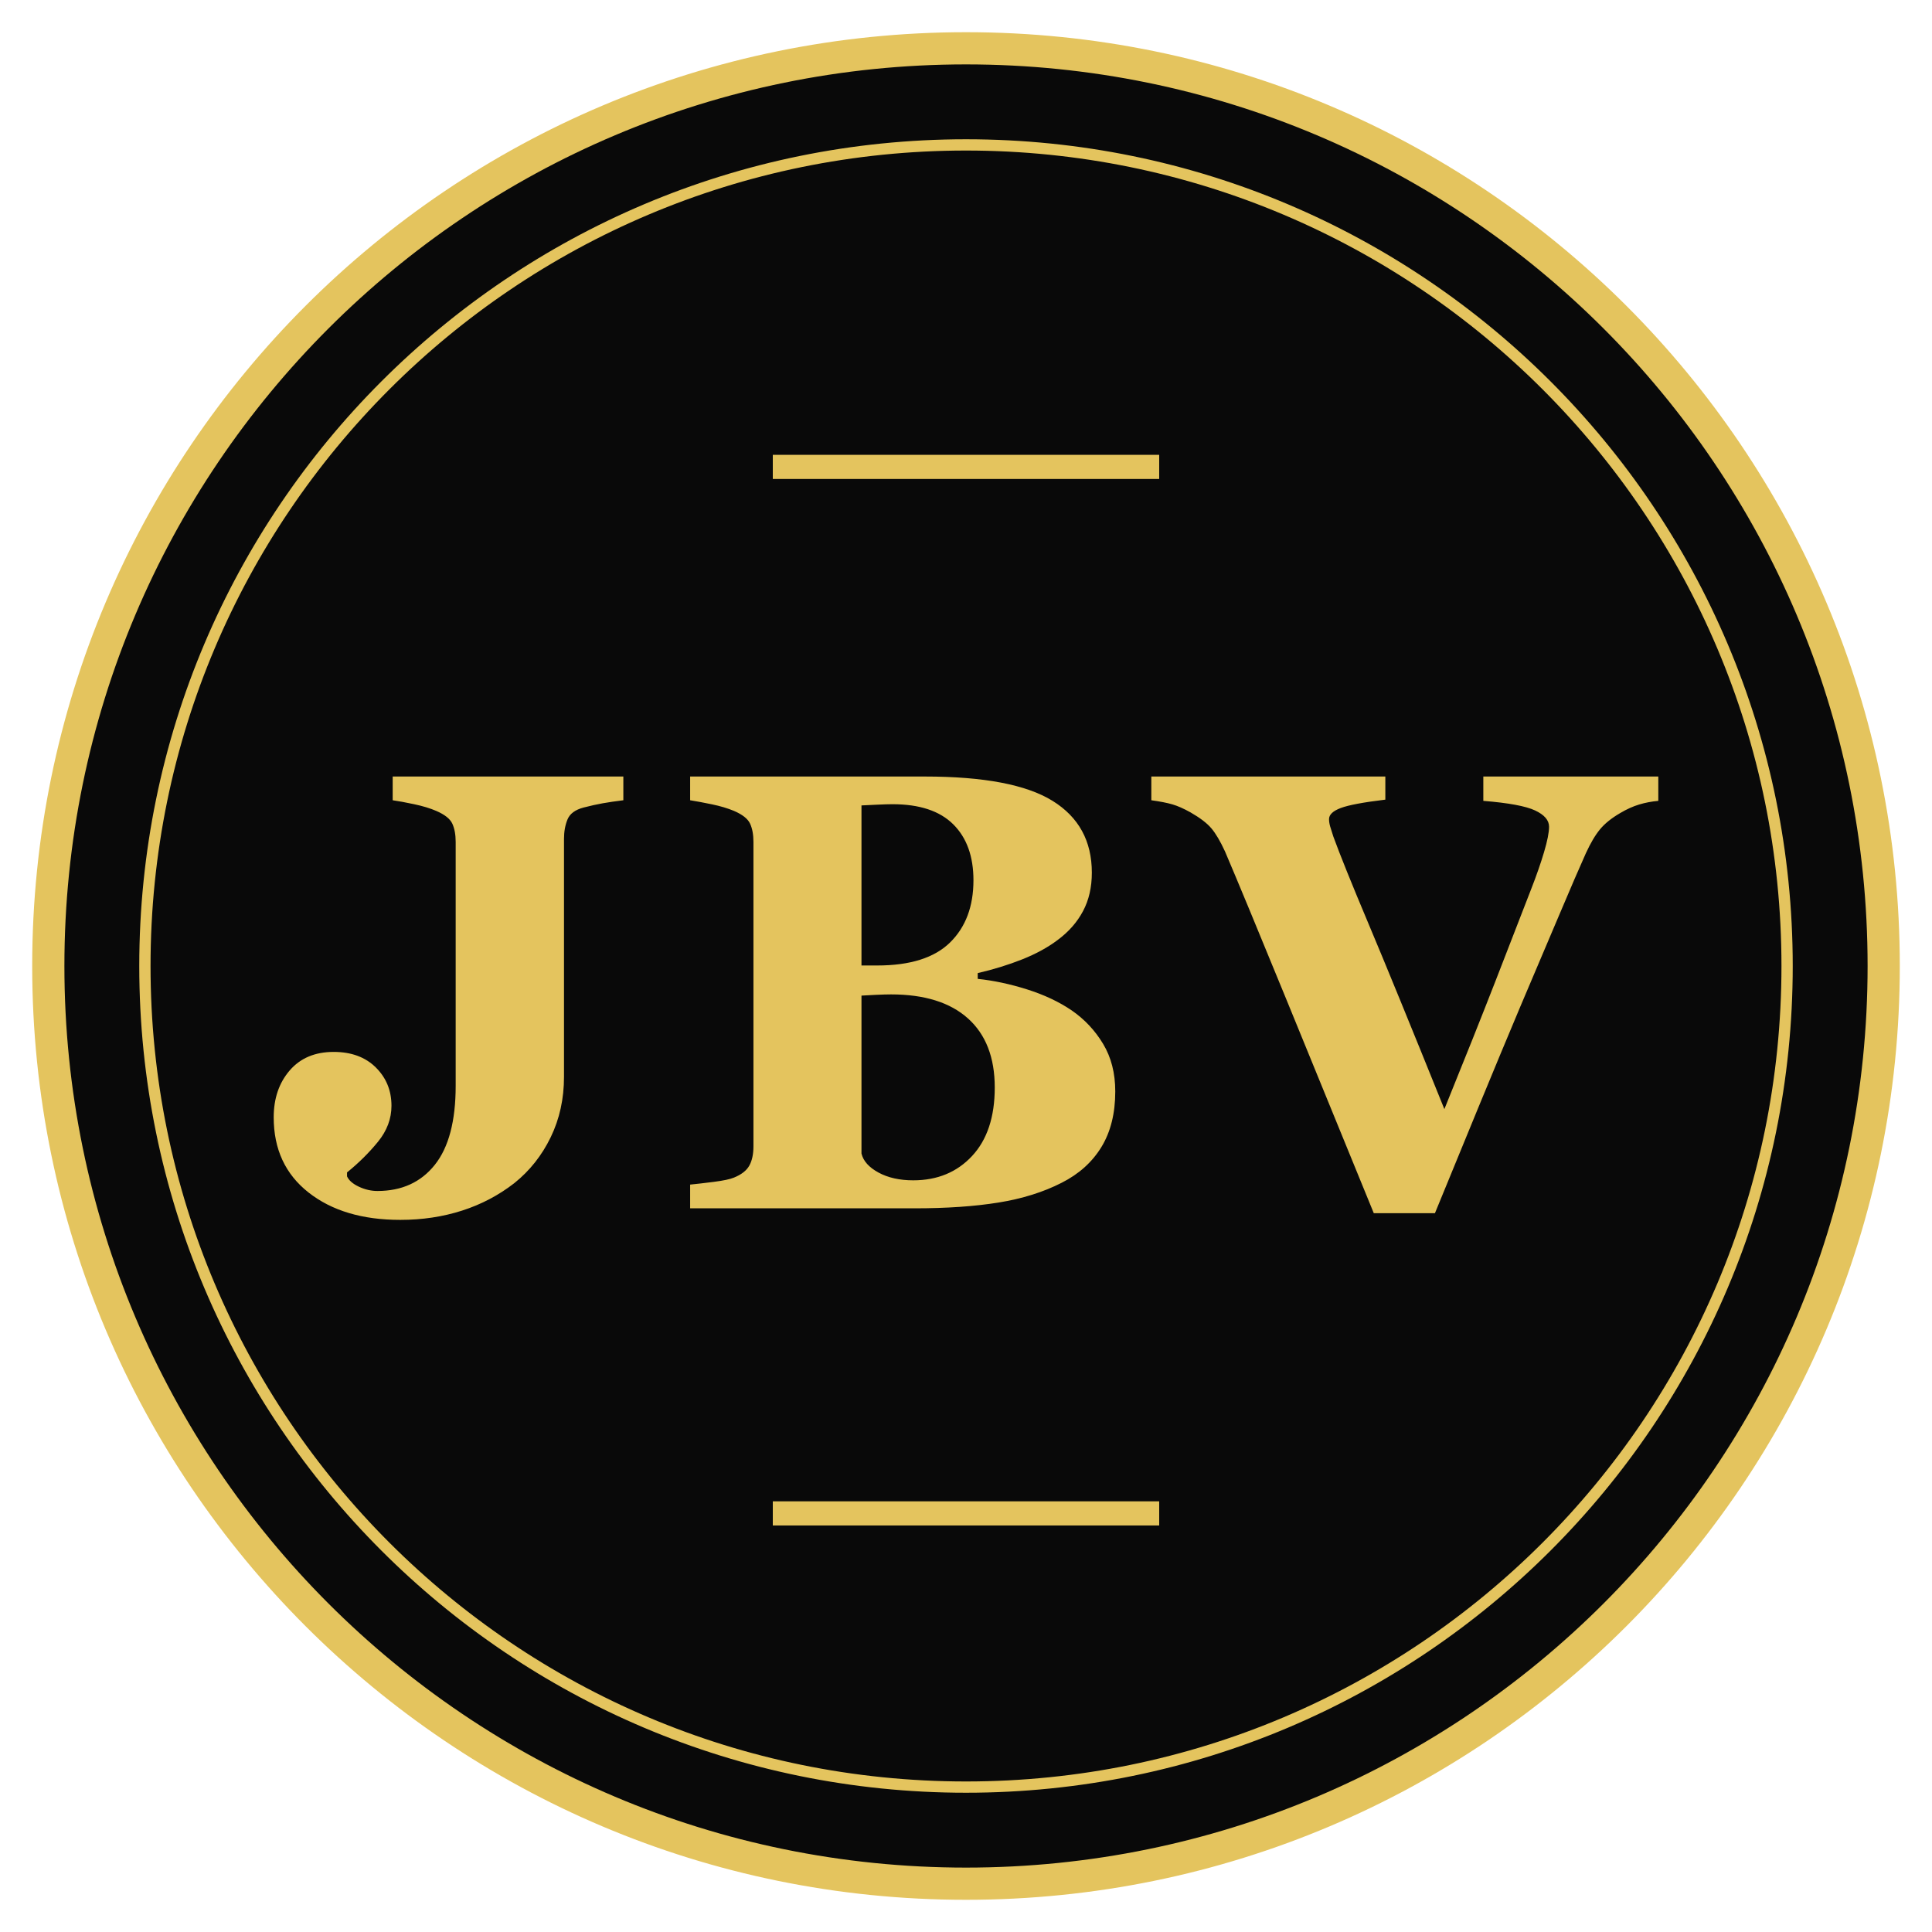
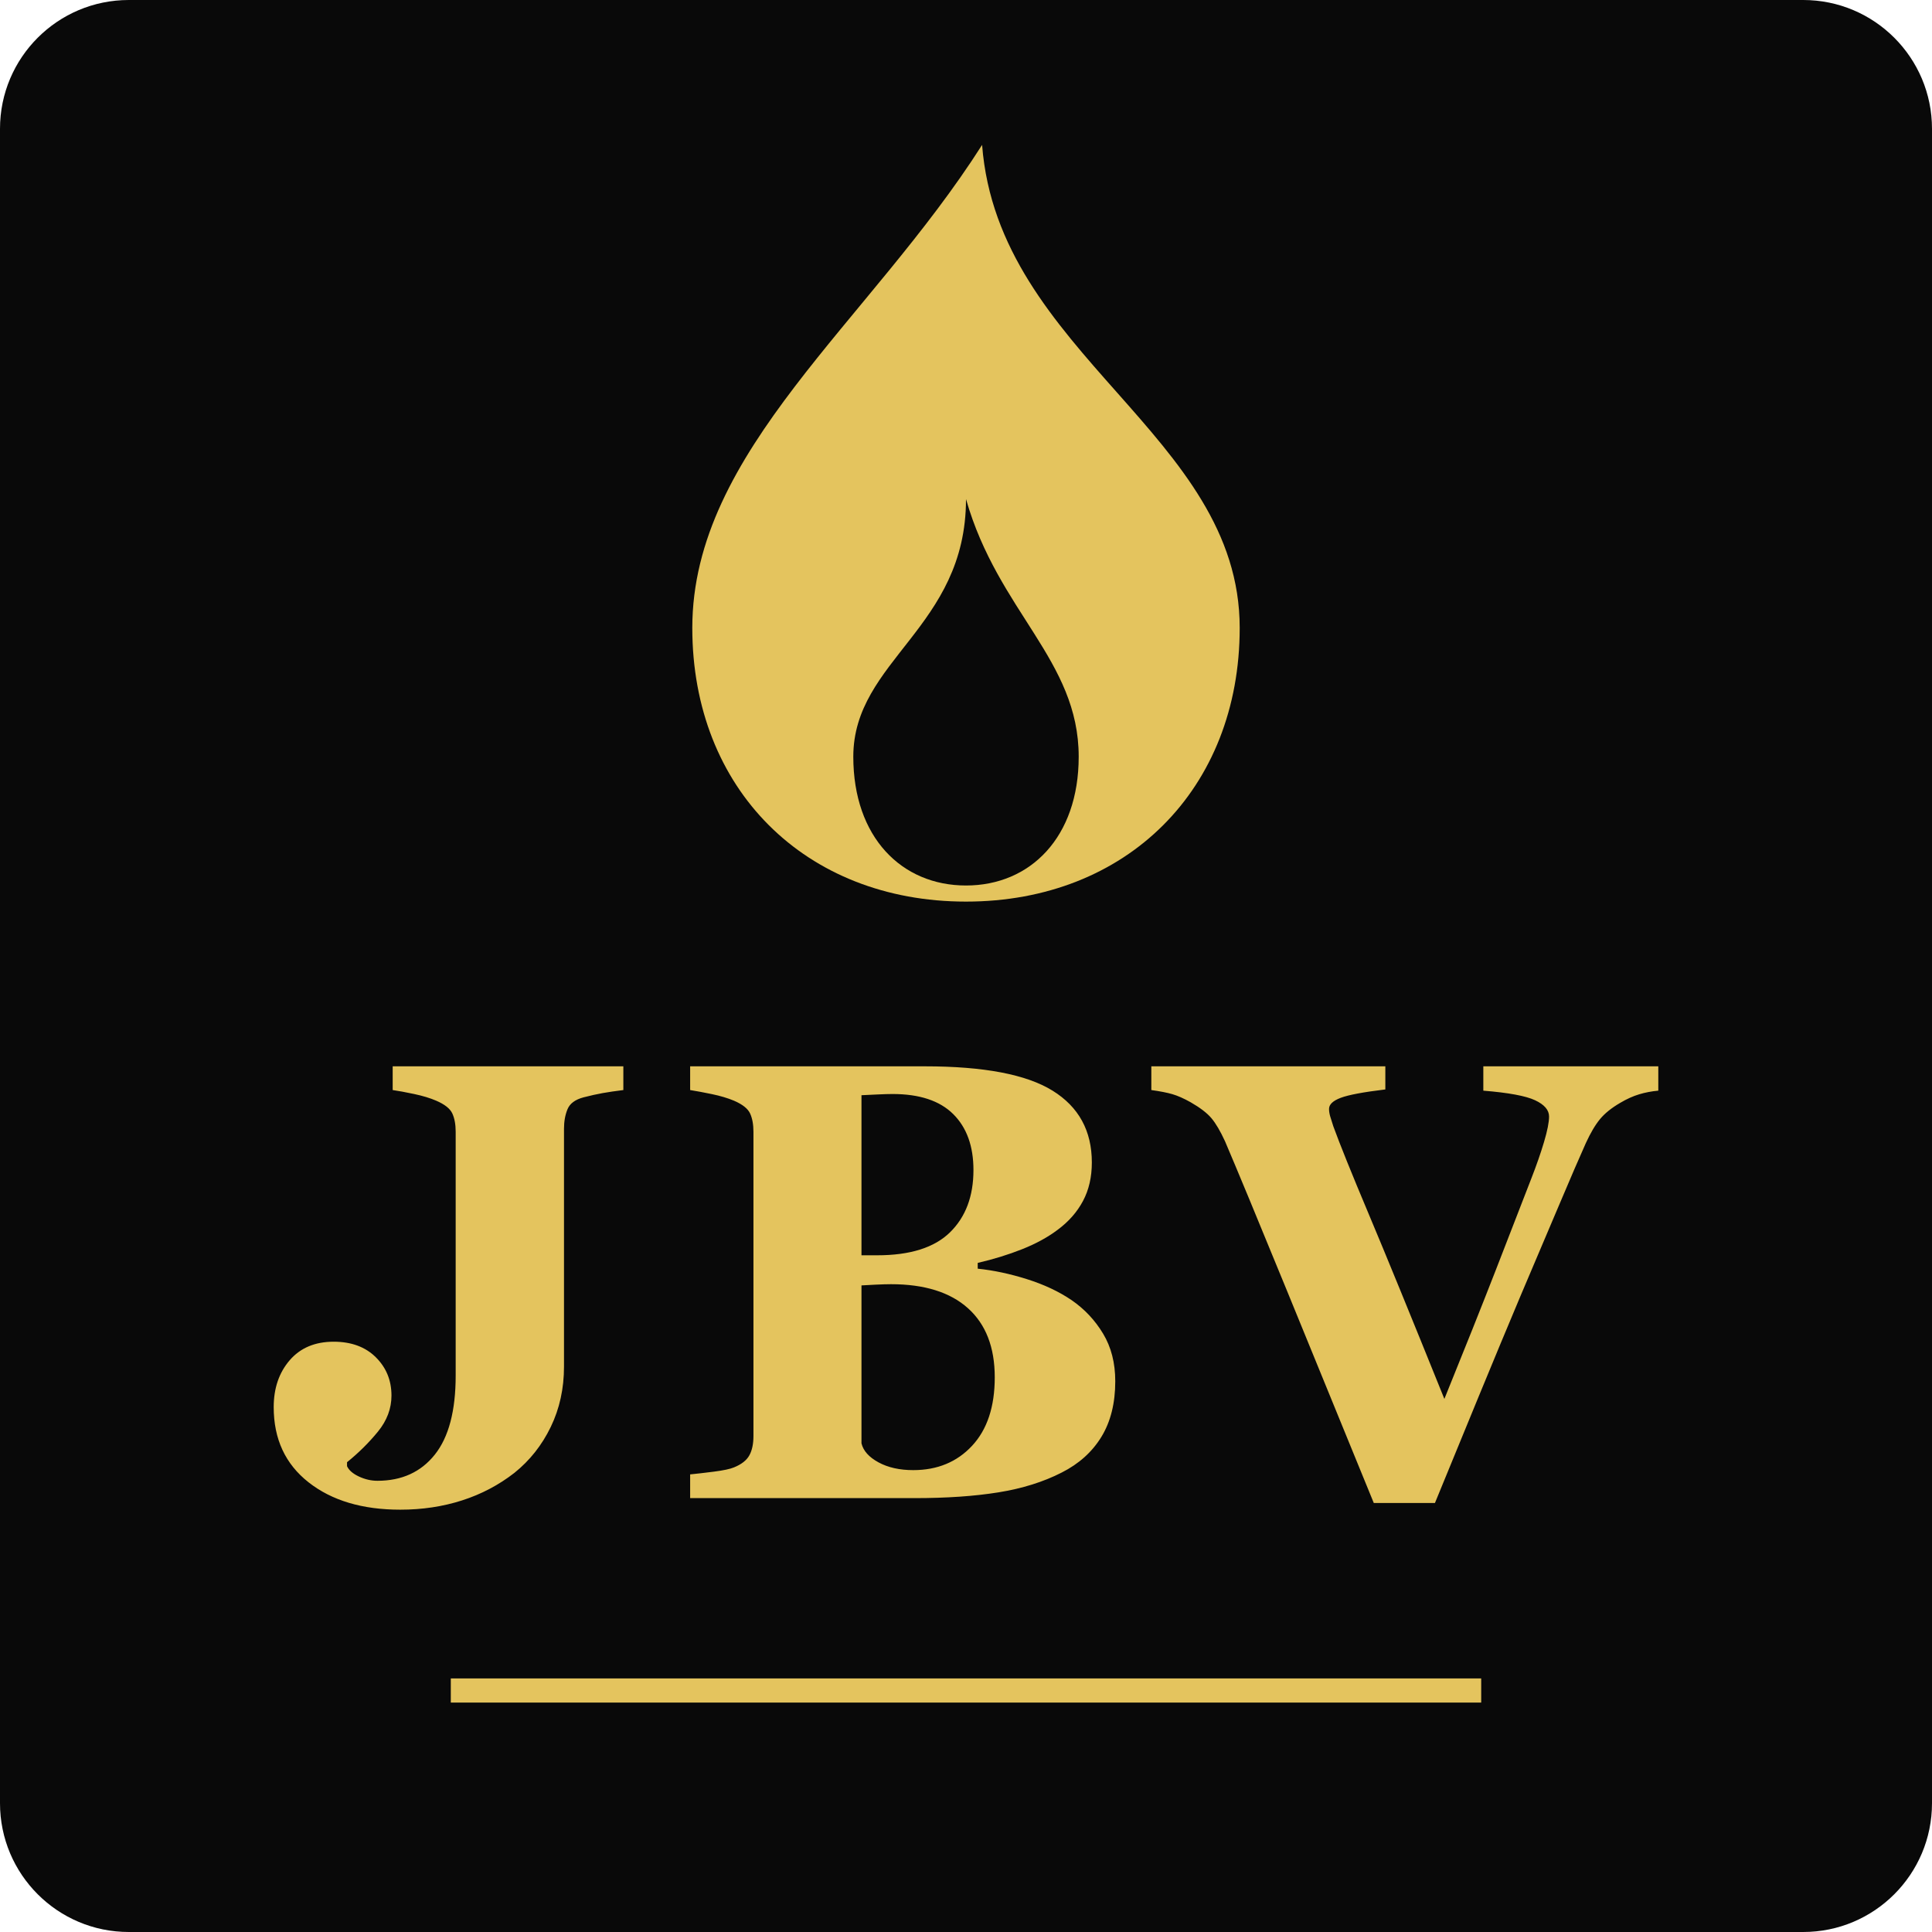
<svg xmlns="http://www.w3.org/2000/svg" viewBox="0 0 120 120">
-   <circle cx="60" cy="60" r="57" fill="#090909" stroke="#e4c45e" stroke-width="2" />
-   <circle cx="60" cy="60" r="51" fill="none" stroke="#e4c45e" stroke-width="0.7" />
-   <path d="M48 29h24M48 94h24" fill="none" stroke="#e4c45e" stroke-width="1.5" />
-   <path fill="#e4c45e" d="M38.717 49.705Q37.961 49.799 37.432 49.894Q36.903 49.988 36.241 50.159Q35.466 50.366 35.249 50.896Q35.031 51.425 35.031 52.105L35.031 66.886Q35.031 68.927 34.209 70.628Q33.387 72.329 31.951 73.482Q30.495 74.616 28.700 75.193Q26.904 75.769 24.863 75.769Q21.328 75.769 19.164 74.068Q17.000 72.367 17.000 69.400Q17.000 67.642 17.992 66.489Q18.985 65.336 20.723 65.336Q22.368 65.336 23.341 66.300Q24.315 67.264 24.315 68.681Q24.315 69.891 23.474 70.921Q22.632 71.951 21.555 72.821L21.555 73.066Q21.725 73.444 22.292 73.709Q22.859 73.974 23.445 73.974Q25.713 73.974 27.008 72.348Q28.303 70.723 28.303 67.434L28.303 52.294Q28.303 51.614 28.095 51.160Q27.887 50.707 27.093 50.366Q26.526 50.121 25.723 49.951Q24.919 49.781 24.390 49.705L24.390 48.231L38.717 48.231ZM66.549 62.747Q67.759 63.578 68.515 64.835Q69.271 66.092 69.271 67.793Q69.271 69.834 68.411 71.243Q67.551 72.651 65.944 73.463Q64.243 74.333 62.022 74.692Q59.802 75.051 56.796 75.051L42.866 75.051L42.866 73.577Q43.452 73.520 44.341 73.407Q45.229 73.293 45.588 73.142Q46.287 72.859 46.543 72.395Q46.798 71.932 46.798 71.195L46.798 52.294Q46.798 51.614 46.590 51.160Q46.382 50.707 45.588 50.366Q45.002 50.121 44.227 49.960Q43.452 49.799 42.866 49.705L42.866 48.231L57.439 48.231Q62.939 48.231 65.377 49.743Q67.816 51.255 67.816 54.203Q67.816 55.564 67.267 56.594Q66.719 57.624 65.699 58.380Q64.772 59.080 63.487 59.590Q62.202 60.100 60.728 60.441L60.728 60.800Q62.202 60.951 63.790 61.452Q65.377 61.953 66.549 62.747ZM60.463 54.676Q60.463 52.446 59.206 51.198Q57.949 49.951 55.435 49.951Q55.076 49.951 54.500 49.979Q53.923 50.007 53.508 50.026L53.508 59.968L54.490 59.968Q57.552 59.968 59.008 58.541Q60.463 57.114 60.463 54.676ZM61.786 67.547Q61.786 64.750 60.123 63.257Q58.460 61.764 55.341 61.764Q54.982 61.764 54.386 61.792Q53.791 61.820 53.508 61.839L53.508 71.649Q53.678 72.348 54.566 72.830Q55.454 73.312 56.721 73.312Q58.970 73.312 60.378 71.800Q61.786 70.288 61.786 67.547ZM103.000 49.743Q102.376 49.799 101.809 49.970Q101.242 50.140 100.637 50.499Q99.825 50.971 99.380 51.510Q98.936 52.049 98.502 52.994Q97.916 54.298 96.857 56.802Q95.799 59.307 94.438 62.501Q93.228 65.374 91.820 68.795Q90.412 72.216 89.127 75.353L85.328 75.353Q82.682 68.870 79.941 62.180Q77.200 55.489 76.085 52.880Q75.650 51.935 75.244 51.453Q74.838 50.971 73.949 50.461Q73.307 50.102 72.815 49.960Q72.324 49.818 71.511 49.705L71.511 48.231L86.046 48.231L86.046 49.667Q84.005 49.913 83.277 50.187Q82.549 50.461 82.549 50.877Q82.549 51.085 82.615 51.321Q82.682 51.557 82.814 51.954Q83.419 53.617 85.006 57.388Q86.594 61.159 89.713 68.889Q91.622 64.183 92.888 60.932Q94.154 57.681 95.118 55.186Q95.591 53.977 95.903 52.928Q96.215 51.879 96.215 51.349Q96.215 50.745 95.345 50.338Q94.476 49.932 92.132 49.743L92.132 48.231L103.000 48.231Z" />
+   <rect width="120" height="120" rx="8" fill="#090909" />
+   <path d="M61 9C62 22 77 27 77 39C77 49 70 56 60 56C50 56 43 49 43 39C43 28 54 20 61 9Z" fill="#e4c45e" />
+   <path d="M60 31C60 39 53 41 53 47C53 52 56 55 60 55C64 55 67 52 67 47C67 41 62 38 60 31Z" fill="#090909" />
+   <path d="M28 105H92" fill="none" stroke="#e4c45e" stroke-width="1.5" />
+   <path fill="#e4c45e" transform="translate(0 18)" d="M38.717 49.705Q37.961 49.799 37.432 49.894Q36.903 49.988 36.241 50.159Q35.466 50.366 35.249 50.896Q35.031 51.425 35.031 52.105L35.031 66.886Q35.031 68.927 34.209 70.628Q33.387 72.329 31.951 73.482Q30.495 74.616 28.700 75.193Q26.904 75.769 24.863 75.769Q21.328 75.769 19.164 74.068Q17.000 72.367 17.000 69.400Q17.000 67.642 17.992 66.489Q18.985 65.336 20.723 65.336Q22.368 65.336 23.341 66.300Q24.315 67.264 24.315 68.681Q24.315 69.891 23.474 70.921Q22.632 71.951 21.555 72.821L21.555 73.066Q21.725 73.444 22.292 73.709Q22.859 73.974 23.445 73.974Q25.713 73.974 27.008 72.348Q28.303 70.723 28.303 67.434L28.303 52.294Q28.303 51.614 28.095 51.160Q27.887 50.707 27.093 50.366Q26.526 50.121 25.723 49.951Q24.919 49.781 24.390 49.705L24.390 48.231L38.717 48.231ZM66.549 62.747Q67.759 63.578 68.515 64.835Q69.271 66.092 69.271 67.793Q69.271 69.834 68.411 71.243Q67.551 72.651 65.944 73.463Q64.243 74.333 62.022 74.692Q59.802 75.051 56.796 75.051L42.866 75.051L42.866 73.577Q43.452 73.520 44.341 73.407Q45.229 73.293 45.588 73.142Q46.287 72.859 46.543 72.395Q46.798 71.932 46.798 71.195L46.798 52.294Q46.798 51.614 46.590 51.160Q46.382 50.707 45.588 50.366Q45.002 50.121 44.227 49.960Q43.452 49.799 42.866 49.705L42.866 48.231L57.439 48.231Q62.939 48.231 65.377 49.743Q67.816 51.255 67.816 54.203Q67.816 55.564 67.267 56.594Q66.719 57.624 65.699 58.380Q64.772 59.080 63.487 59.590Q62.202 60.100 60.728 60.441L60.728 60.800Q62.202 60.951 63.790 61.452Q65.377 61.953 66.549 62.747ZM60.463 54.676Q60.463 52.446 59.206 51.198Q57.949 49.951 55.435 49.951Q55.076 49.951 54.500 49.979Q53.923 50.007 53.508 50.026L53.508 59.968L54.490 59.968Q57.552 59.968 59.008 58.541Q60.463 57.114 60.463 54.676ZM61.786 67.547Q61.786 64.750 60.123 63.257Q58.460 61.764 55.341 61.764Q54.982 61.764 54.386 61.792Q53.791 61.820 53.508 61.839L53.508 71.649Q53.678 72.348 54.566 72.830Q55.454 73.312 56.721 73.312Q58.970 73.312 60.378 71.800Q61.786 70.288 61.786 67.547ZM103.000 49.743Q102.376 49.799 101.809 49.970Q101.242 50.140 100.637 50.499Q99.825 50.971 99.380 51.510Q98.936 52.049 98.502 52.994Q97.916 54.298 96.857 56.802Q95.799 59.307 94.438 62.501Q93.228 65.374 91.820 68.795Q90.412 72.216 89.127 75.353L85.328 75.353Q82.682 68.870 79.941 62.180Q77.200 55.489 76.085 52.880Q75.650 51.935 75.244 51.453Q74.838 50.971 73.949 50.461Q73.307 50.102 72.815 49.960Q72.324 49.818 71.511 49.705L71.511 48.231L86.046 48.231L86.046 49.667Q84.005 49.913 83.277 50.187Q82.549 50.461 82.549 50.877Q82.549 51.085 82.615 51.321Q82.682 51.557 82.814 51.954Q83.419 53.617 85.006 57.388Q86.594 61.159 89.713 68.889Q91.622 64.183 92.888 60.932Q94.154 57.681 95.118 55.186Q95.591 53.977 95.903 52.928Q96.215 51.879 96.215 51.349Q96.215 50.745 95.345 50.338Q94.476 49.932 92.132 49.743L92.132 48.231L103.000 48.231Z" />
</svg>
